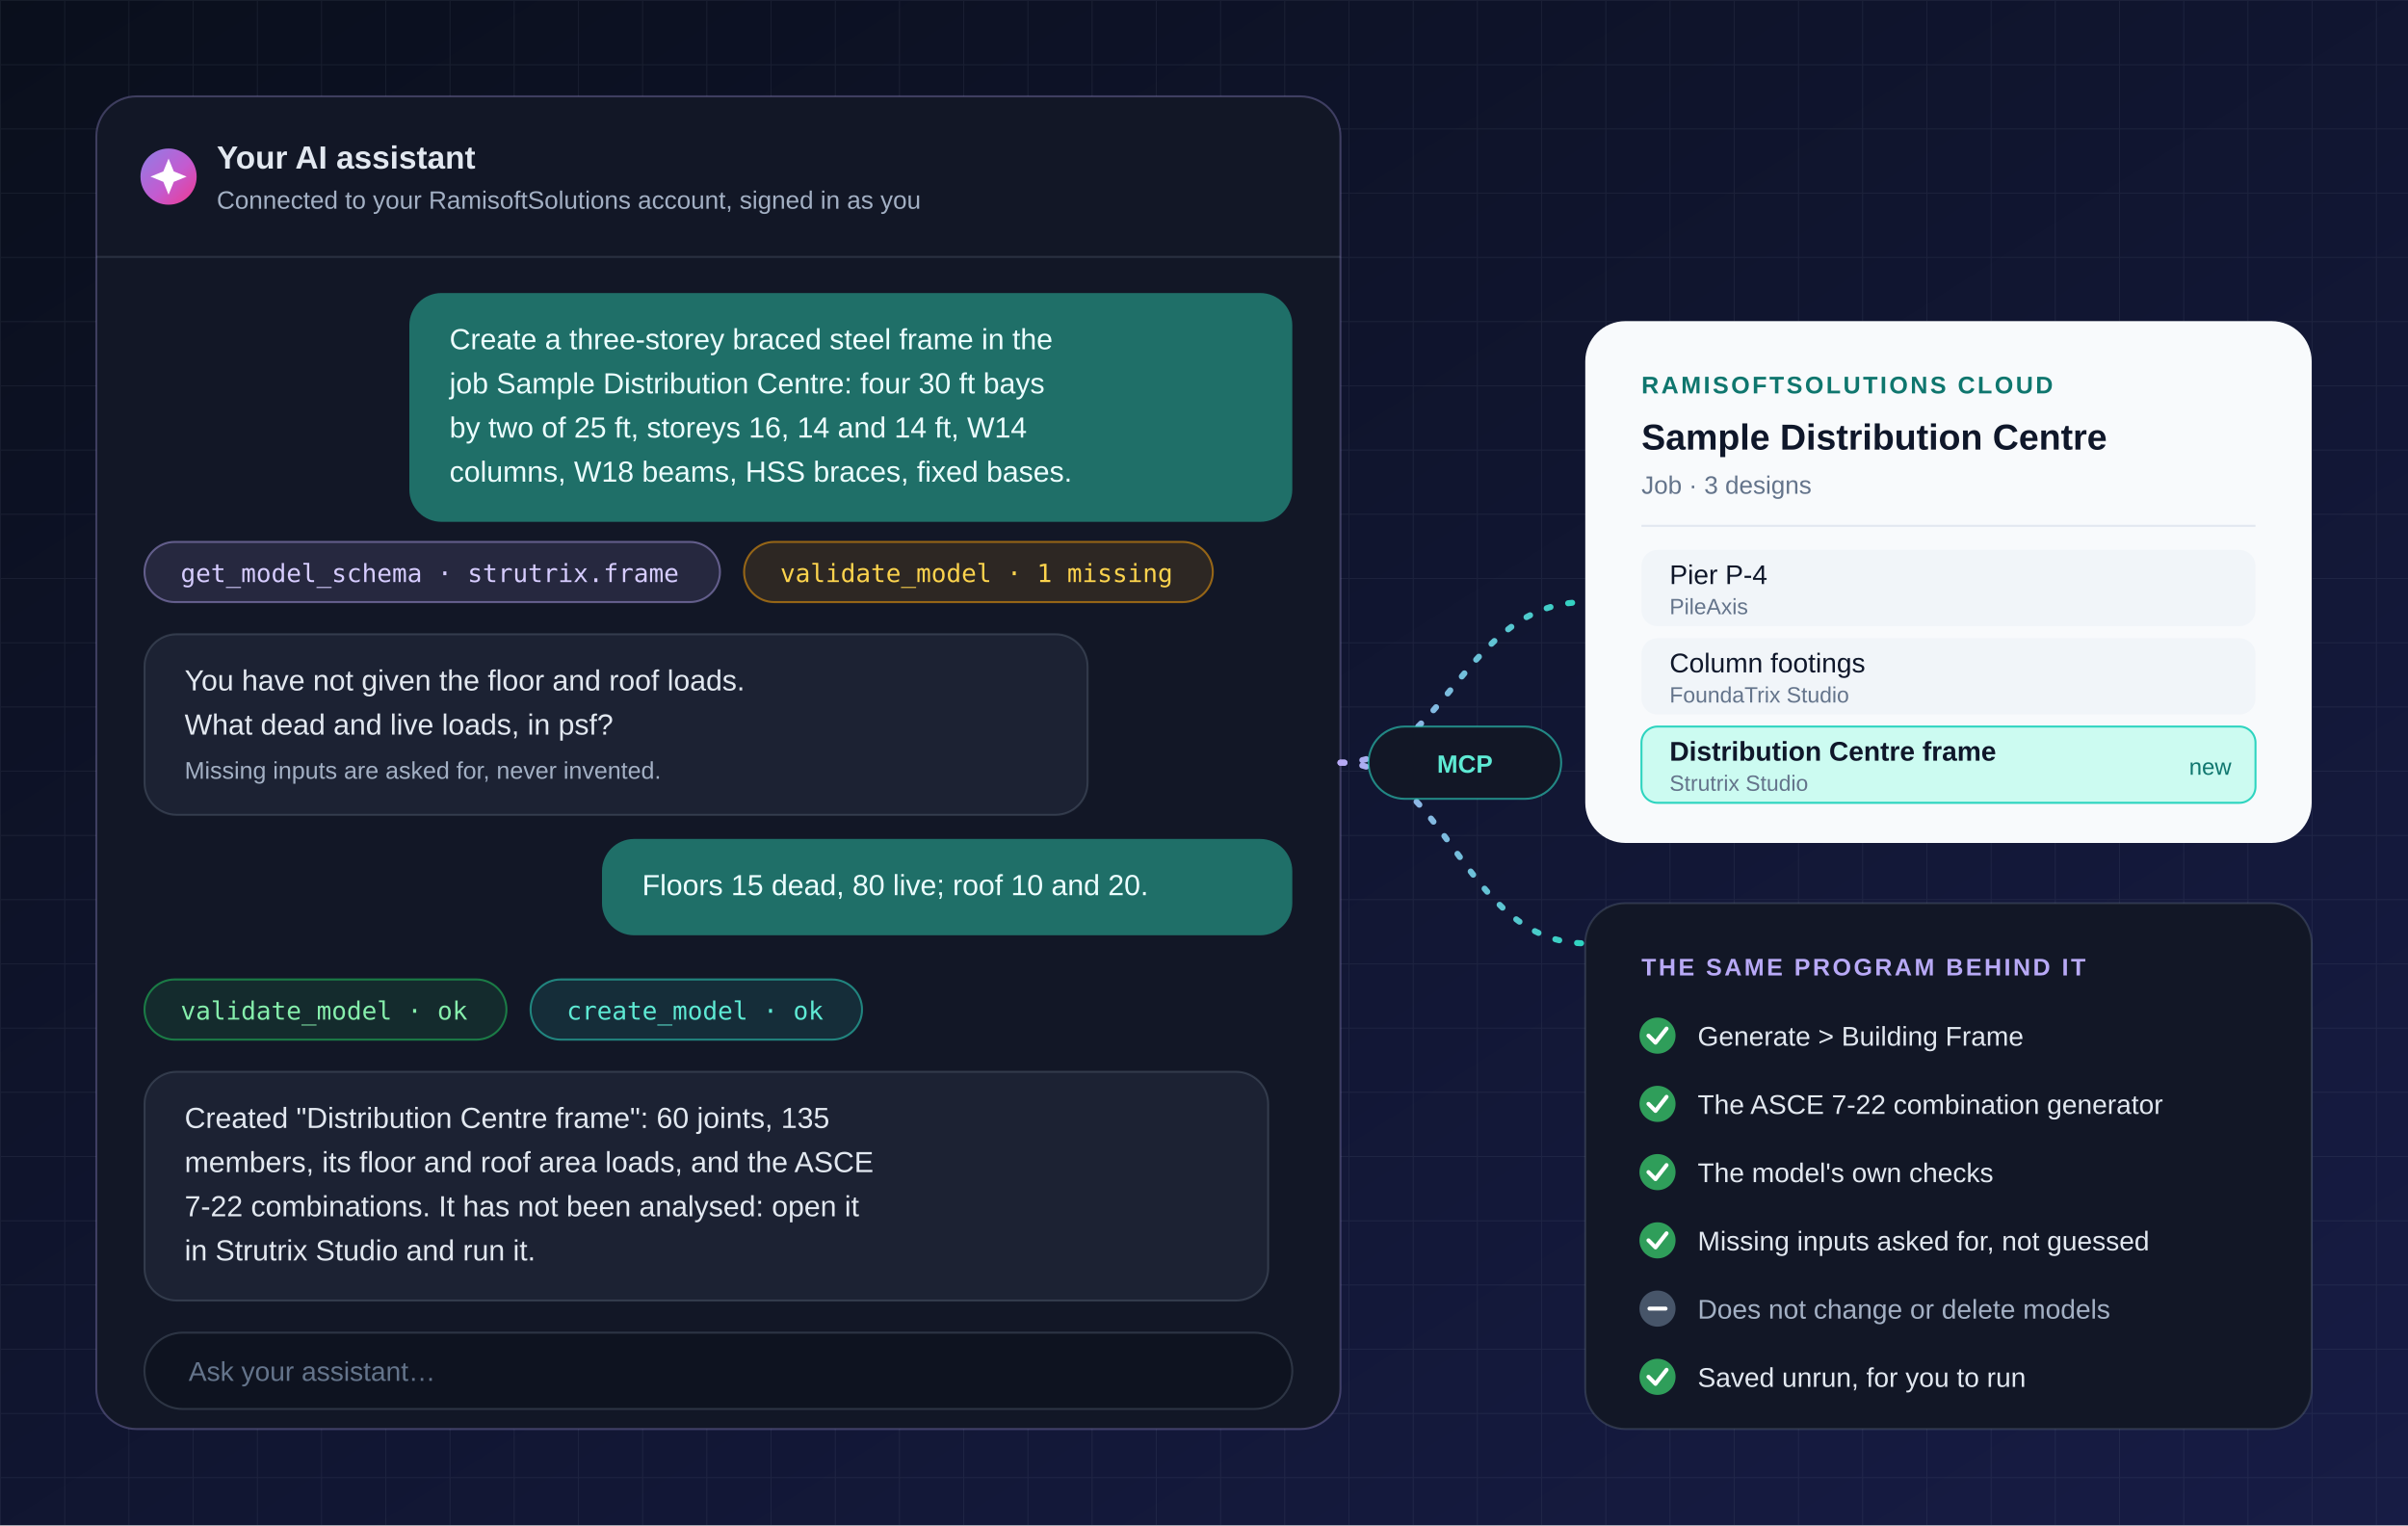
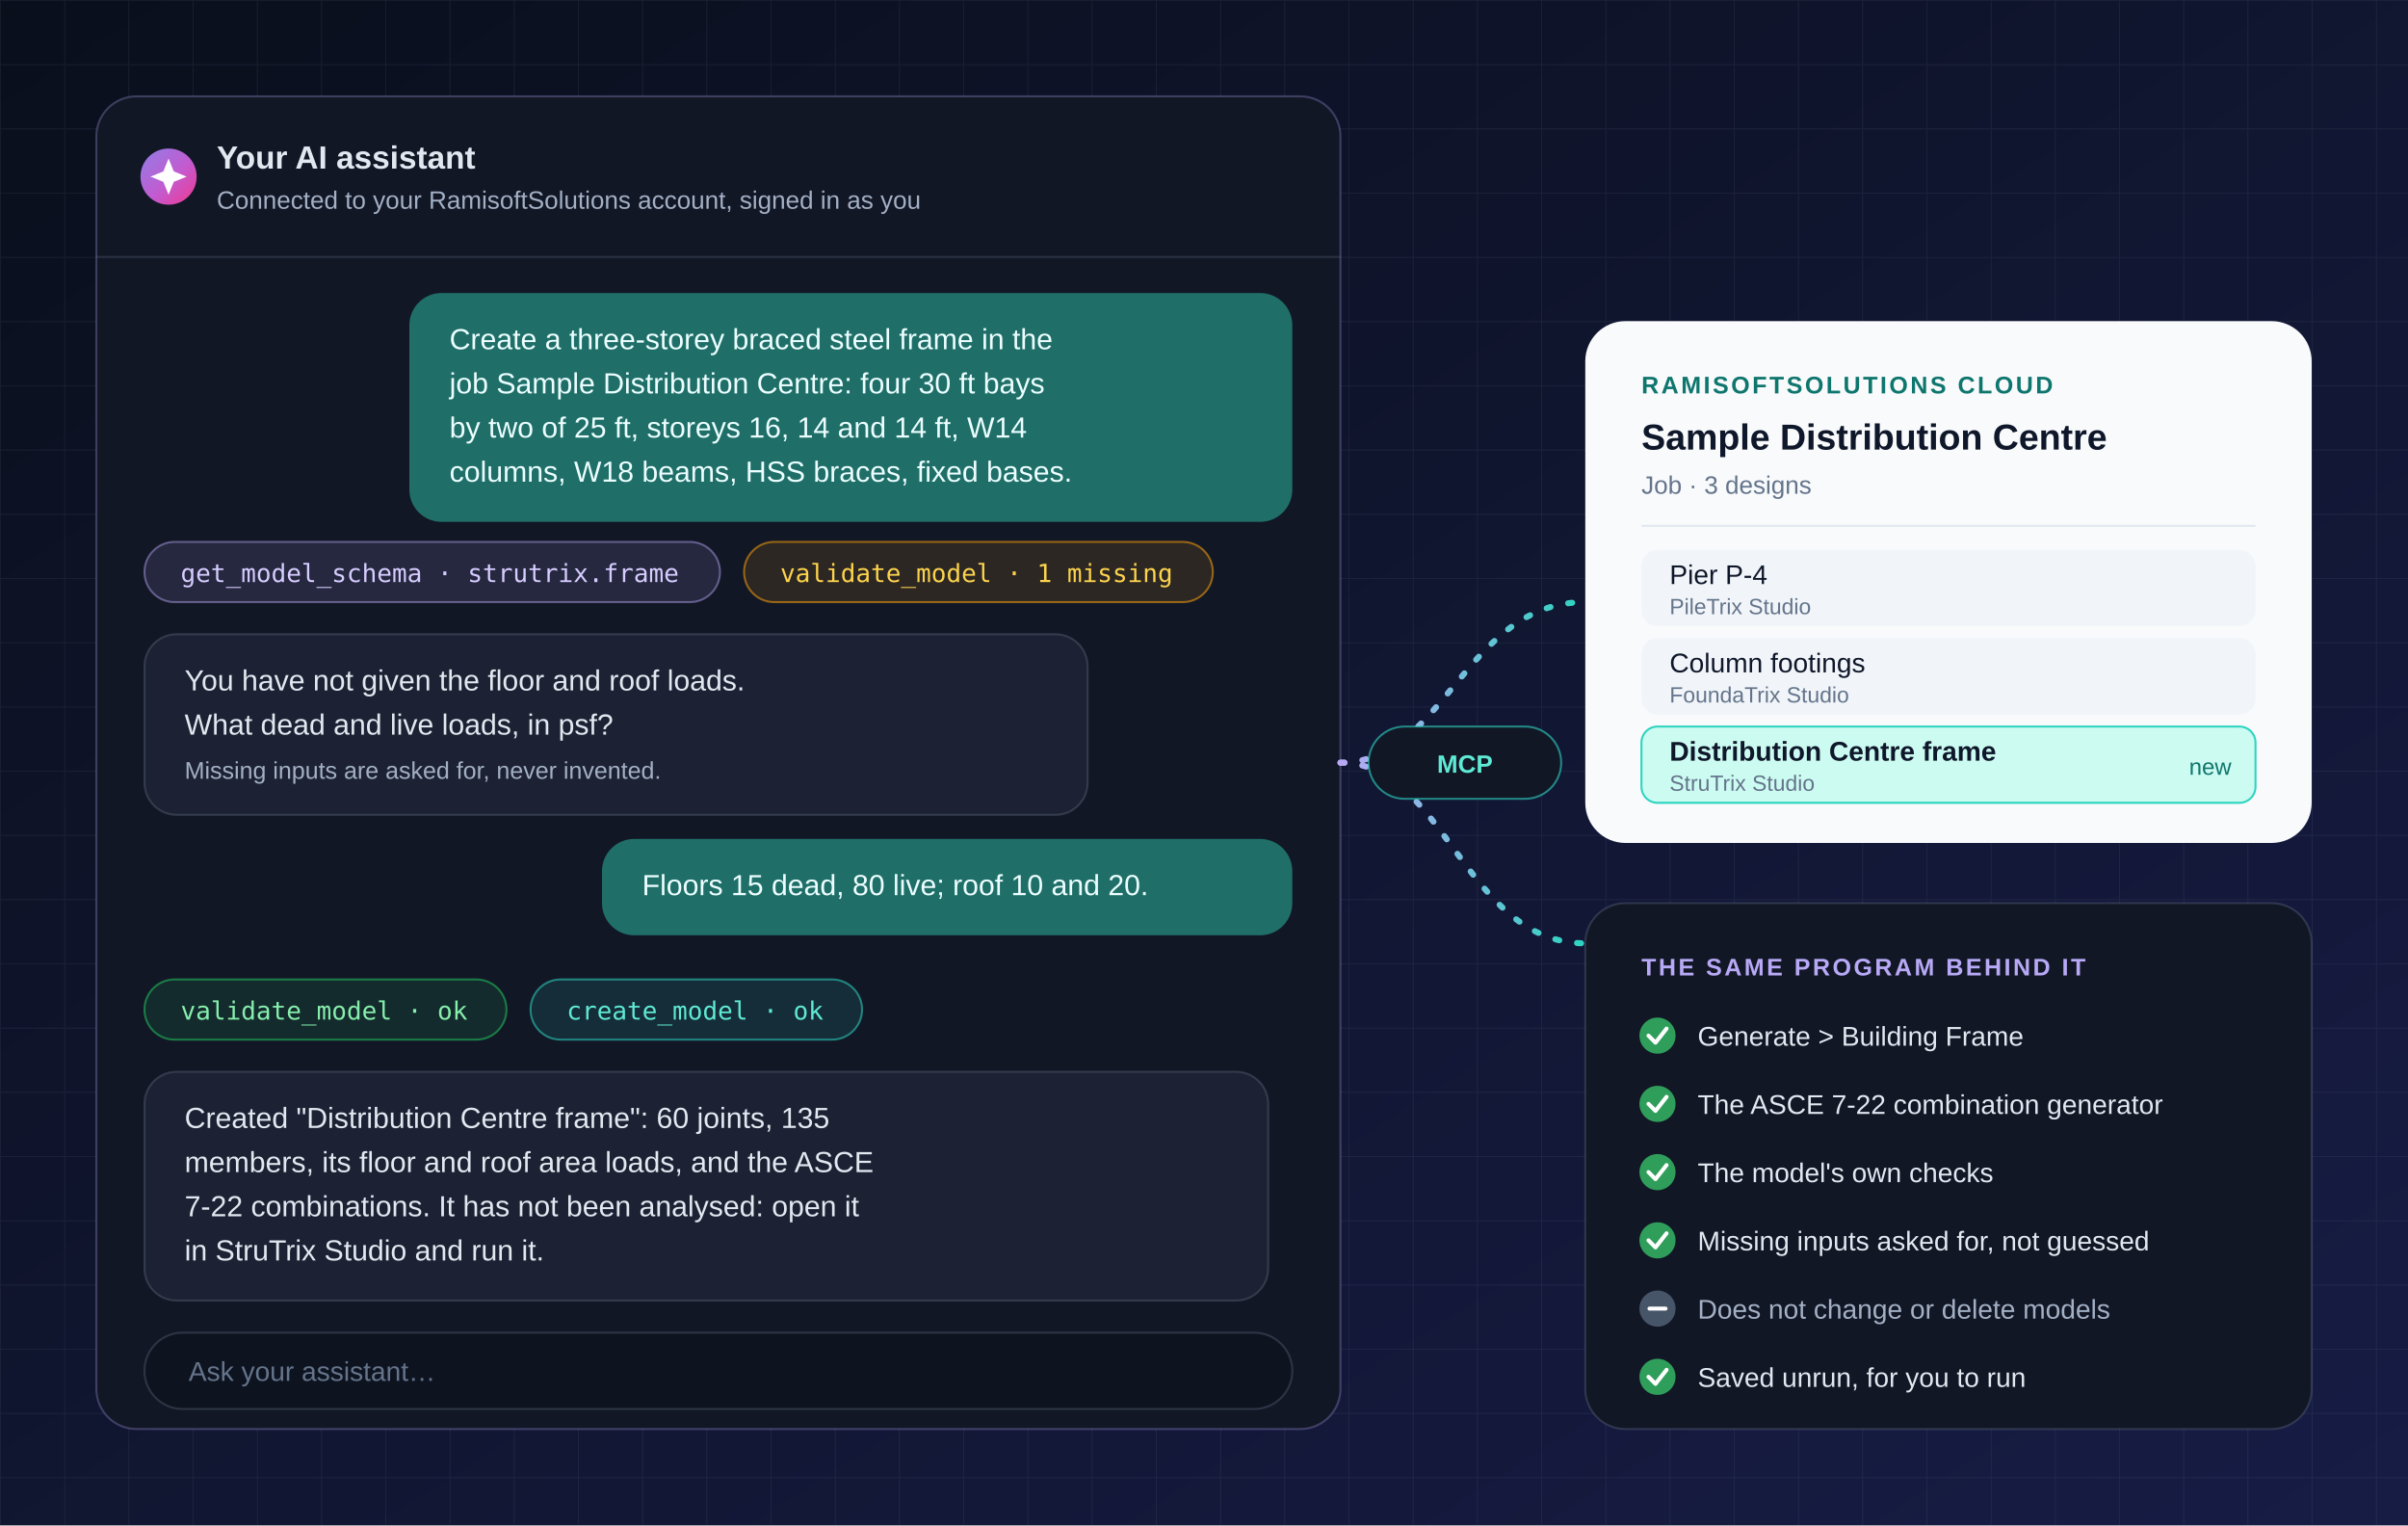
<svg xmlns="http://www.w3.org/2000/svg" viewBox="0 0 1200 760" width="1200" height="760">
  <defs>
    <linearGradient id="asBg" x1="0" y1="0" x2="1" y2="1">
      <stop offset="0" stop-color="#0a0f1c" />
      <stop offset="1" stop-color="#171c45" />
    </linearGradient>
    <linearGradient id="asPremium" x1="0" y1="0" x2="1" y2="1">
      <stop offset="0" stop-color="#8f7ee6" />
      <stop offset="0.55" stop-color="#c35bd0" />
      <stop offset="1" stop-color="#f0388f" />
    </linearGradient>
    <linearGradient id="asWire" x1="0" y1="0" x2="1" y2="0">
      <stop offset="0" stop-color="#b8a9f6" />
      <stop offset="1" stop-color="#2dd4bf" />
    </linearGradient>
    <pattern id="asGrid" width="32" height="32" patternUnits="userSpaceOnUse">
      <path d="M32 0H0V32" fill="none" stroke="rgba(148,163,184,0.09)" stroke-width="1" />
    </pattern>
  </defs>
  <rect x="0" y="0" width="1200" height="760" fill="url(#asBg)" />
  <rect x="0" y="0" width="1200" height="760" fill="url(#asGrid)" />
  <rect x="48" y="48" width="620" height="664" rx="20" fill="#121726" stroke="rgba(184,169,246,0.28)" stroke-width="1" />
  <circle cx="84" cy="88" r="14" fill="url(#asPremium)" />
  <path d="M84 79 l2.6 6.4 6.4 2.6 -6.4 2.6 -2.6 6.4 -2.6 -6.4 -6.4 -2.6 6.4 -2.6z" fill="#ffffff" />
  <text x="108" y="84" font-family="Segoe UI, Arial, sans-serif" font-size="16" fill="#E2E8F0" text-anchor="start" font-weight="700">Your AI assistant</text>
  <text x="108" y="104" font-family="Segoe UI, Arial, sans-serif" font-size="12.5" fill="#A3B0C4" text-anchor="start">Connected to your RamisoftSolutions account, signed in as you</text>
  <line x1="48" y1="128" x2="668" y2="128" stroke="rgba(148,163,184,0.18)" stroke-width="1" />
  <rect x="204" y="146" width="440" height="114" rx="16" fill="#1f6f68" />
  <text x="224" y="174" font-family="Segoe UI, Arial, sans-serif" font-size="14.5" fill="#ecfeff" text-anchor="start">Create a three-storey braced steel frame in the</text>
  <text x="224" y="196" font-family="Segoe UI, Arial, sans-serif" font-size="14.5" fill="#ecfeff" text-anchor="start">job Sample Distribution Centre: four 30 ft bays</text>
  <text x="224" y="218" font-family="Segoe UI, Arial, sans-serif" font-size="14.5" fill="#ecfeff" text-anchor="start">by two of 25 ft, storeys 16, 14 and 14 ft, W14</text>
  <text x="224" y="240" font-family="Segoe UI, Arial, sans-serif" font-size="14.5" fill="#ecfeff" text-anchor="start">columns, W18 beams, HSS braces, fixed bases.</text>
  <rect x="72" y="270" width="286.8" height="30" rx="15" fill="rgba(184,169,246,0.12)" stroke="rgba(184,169,246,0.45)" stroke-width="1" />
  <text x="90" y="290" font-family="Cascadia Mono, Consolas, monospace" font-size="12.5" fill="#d6ccff" text-anchor="start">get_model_schema · strutrix.frame</text>
  <rect x="370.8" y="270" width="233.6" height="30" rx="15" fill="rgba(245,158,11,0.12)" stroke="rgba(245,158,11,0.55)" stroke-width="1" />
  <text x="388.8" y="290" font-family="Cascadia Mono, Consolas, monospace" font-size="12.5" fill="#fcd34d" text-anchor="start">validate_model · 1 missing</text>
  <rect x="72" y="316" width="470" height="90" rx="16" fill="#1c2233" stroke="rgba(148,163,184,0.22)" stroke-width="1" />
  <text x="92" y="344" font-family="Segoe UI, Arial, sans-serif" font-size="14.5" fill="#E2E8F0" text-anchor="start">You have not given the floor and roof loads.</text>
  <text x="92" y="366" font-family="Segoe UI, Arial, sans-serif" font-size="14.5" fill="#E2E8F0" text-anchor="start">What dead and live loads, in psf?</text>
  <text x="92" y="388" font-family="Segoe UI, Arial, sans-serif" font-size="12" fill="#A3B0C4" text-anchor="start">Missing inputs are asked for, never invented.</text>
  <rect x="300" y="418" width="344" height="48" rx="16" fill="#1f6f68" />
  <text x="320" y="446" font-family="Segoe UI, Arial, sans-serif" font-size="14.5" fill="#ecfeff" text-anchor="start">Floors 15 dead, 80 live; roof 10 and 20.</text>
  <rect x="72" y="488" width="180.4" height="30" rx="15" fill="rgba(34,197,94,0.12)" stroke="rgba(34,197,94,0.55)" stroke-width="1" />
  <text x="90" y="508" font-family="Cascadia Mono, Consolas, monospace" font-size="12.5" fill="#86efac" text-anchor="start">validate_model · ok</text>
  <rect x="264.4" y="488" width="165.2" height="30" rx="15" fill="rgba(45,212,191,0.12)" stroke="rgba(45,212,191,0.55)" stroke-width="1" />
  <text x="282.4" y="508" font-family="Cascadia Mono, Consolas, monospace" font-size="12.5" fill="#5eead4" text-anchor="start">create_model · ok</text>
  <rect x="72" y="534" width="560" height="114" rx="16" fill="#1c2233" stroke="rgba(148,163,184,0.22)" stroke-width="1" />
  <text x="92" y="562" font-family="Segoe UI, Arial, sans-serif" font-size="14.5" fill="#E2E8F0" text-anchor="start">Created "Distribution Centre frame": 60 joints, 135</text>
  <text x="92" y="584" font-family="Segoe UI, Arial, sans-serif" font-size="14.5" fill="#E2E8F0" text-anchor="start">members, its floor and roof area loads, and the ASCE</text>
  <text x="92" y="606" font-family="Segoe UI, Arial, sans-serif" font-size="14.5" fill="#E2E8F0" text-anchor="start">7-22 combinations. It has not been analysed: open it</text>
-   <text x="92" y="628" font-family="Segoe UI, Arial, sans-serif" font-size="14.5" fill="#E2E8F0" text-anchor="start">in Strutrix Studio and run it.</text>
+   <text x="92" y="628" font-family="Segoe UI, Arial, sans-serif" font-size="14.5" fill="#E2E8F0" text-anchor="start">in StruTrix Studio and run it.</text>
  <rect x="72" y="664" width="572" height="38" rx="19" fill="#0e1320" stroke="rgba(148,163,184,0.22)" stroke-width="1" />
  <text x="94" y="688" font-family="Segoe UI, Arial, sans-serif" font-size="13.5" fill="#64748b" text-anchor="start">Ask your assistant…</text>
  <path d="M668 380 C 720 380, 730 300, 790 300" fill="none" stroke="url(#asWire)" stroke-width="3" stroke-linecap="round" stroke-dasharray="2 9" />
  <path d="M668 380 C 720 380, 730 470, 790 470" fill="none" stroke="url(#asWire)" stroke-width="3" stroke-linecap="round" stroke-dasharray="2 9" />
  <rect x="682" y="362" width="96" height="36" rx="18" fill="#121726" stroke="rgba(45,212,191,0.6)" stroke-width="1" />
  <text x="730" y="385" font-family="Segoe UI, Arial, sans-serif" font-size="12.5" fill="#5eead4" text-anchor="middle" font-weight="600">MCP</text>
  <rect x="790" y="160" width="362" height="260" rx="20" fill="#f8fafc" />
  <text x="818" y="196" font-family="Segoe UI, Arial, sans-serif" font-size="12" fill="#0f766e" text-anchor="start" font-weight="700" letter-spacing="1.2">RAMISOFTSOLUTIONS CLOUD</text>
  <text x="818" y="224" font-family="Segoe UI, Arial, sans-serif" font-size="18" fill="#0f172a" text-anchor="start" font-weight="700">Sample Distribution Centre</text>
  <text x="818" y="246" font-family="Segoe UI, Arial, sans-serif" font-size="12.5" fill="#64748b" text-anchor="start">Job · 3 designs</text>
  <line x1="818" y1="262" x2="1124" y2="262" stroke="#e2e8f0" stroke-width="1" />
  <rect x="818" y="274" width="306" height="38" rx="8" fill="#f1f5f9" />
  <text x="832" y="291" font-family="Segoe UI, Arial, sans-serif" font-size="13.5" fill="#0f172a" text-anchor="start">Pier P-4</text>
-   <text x="832" y="306" font-family="Segoe UI, Arial, sans-serif" font-size="11" fill="#64748b" text-anchor="start">PileAxis</text>
+   <text x="832" y="306" font-family="Segoe UI, Arial, sans-serif" font-size="11" fill="#64748b" text-anchor="start">PileTrix Studio</text>
  <rect x="818" y="318" width="306" height="38" rx="8" fill="#f1f5f9" />
  <text x="832" y="335" font-family="Segoe UI, Arial, sans-serif" font-size="13.5" fill="#0f172a" text-anchor="start">Column footings</text>
  <text x="832" y="350" font-family="Segoe UI, Arial, sans-serif" font-size="11" fill="#64748b" text-anchor="start">FoundaTrix Studio</text>
  <rect x="818" y="362" width="306" height="38" rx="8" fill="#ccfbf1" stroke="#2dd4bf" stroke-width="1" />
  <text x="832" y="379" font-family="Segoe UI, Arial, sans-serif" font-size="13.5" fill="#0f172a" text-anchor="start" font-weight="600">Distribution Centre frame</text>
-   <text x="832" y="394" font-family="Segoe UI, Arial, sans-serif" font-size="11" fill="#64748b" text-anchor="start">Strutrix Studio</text>
+   <text x="832" y="394" font-family="Segoe UI, Arial, sans-serif" font-size="11" fill="#64748b" text-anchor="start">StruTrix Studio</text>
  <text x="1112" y="386" font-family="Segoe UI, Arial, sans-serif" font-size="11.5" fill="#0f766e" text-anchor="end">new</text>
  <rect x="790" y="450" width="362" height="262" rx="20" fill="#121726" stroke="rgba(148,163,184,0.22)" stroke-width="1" />
  <text x="818" y="486" font-family="Segoe UI, Arial, sans-serif" font-size="12" fill="#b8a9f6" text-anchor="start" font-weight="700" letter-spacing="1.2">THE SAME PROGRAM BEHIND IT</text>
  <circle cx="826" cy="516" r="9" fill="#2f9e5a" />
  <polyline points="821.5,516 825,519.5 830.5,512.5" fill="none" stroke="#fff" stroke-width="2" stroke-linecap="round" stroke-linejoin="round" />
  <text x="846" y="521" font-family="Segoe UI, Arial, sans-serif" font-size="13.5" fill="#E2E8F0" text-anchor="start">Generate &gt; Building Frame</text>
  <circle cx="826" cy="550" r="9" fill="#2f9e5a" />
  <polyline points="821.5,550 825,553.5 830.5,546.5" fill="none" stroke="#fff" stroke-width="2" stroke-linecap="round" stroke-linejoin="round" />
  <text x="846" y="555" font-family="Segoe UI, Arial, sans-serif" font-size="13.5" fill="#E2E8F0" text-anchor="start">The ASCE 7-22 combination generator</text>
  <circle cx="826" cy="584" r="9" fill="#2f9e5a" />
  <polyline points="821.5,584 825,587.5 830.5,580.5" fill="none" stroke="#fff" stroke-width="2" stroke-linecap="round" stroke-linejoin="round" />
  <text x="846" y="589" font-family="Segoe UI, Arial, sans-serif" font-size="13.5" fill="#E2E8F0" text-anchor="start">The model's own checks</text>
  <circle cx="826" cy="618" r="9" fill="#2f9e5a" />
  <polyline points="821.5,618 825,621.5 830.5,614.5" fill="none" stroke="#fff" stroke-width="2" stroke-linecap="round" stroke-linejoin="round" />
  <text x="846" y="623" font-family="Segoe UI, Arial, sans-serif" font-size="13.5" fill="#E2E8F0" text-anchor="start">Missing inputs asked for, not guessed</text>
  <circle cx="826" cy="652" r="9" fill="#475569" />
  <line x1="822" y1="652" x2="830" y2="652" stroke="#fff" stroke-width="2" stroke-linecap="round" />
  <text x="846" y="657" font-family="Segoe UI, Arial, sans-serif" font-size="13.5" fill="#A3B0C4" text-anchor="start">Does not change or delete models</text>
  <circle cx="826" cy="686" r="9" fill="#2f9e5a" />
  <polyline points="821.5,686 825,689.5 830.5,682.5" fill="none" stroke="#fff" stroke-width="2" stroke-linecap="round" stroke-linejoin="round" />
  <text x="846" y="691" font-family="Segoe UI, Arial, sans-serif" font-size="13.5" fill="#E2E8F0" text-anchor="start">Saved unrun, for you to run</text>
</svg>
